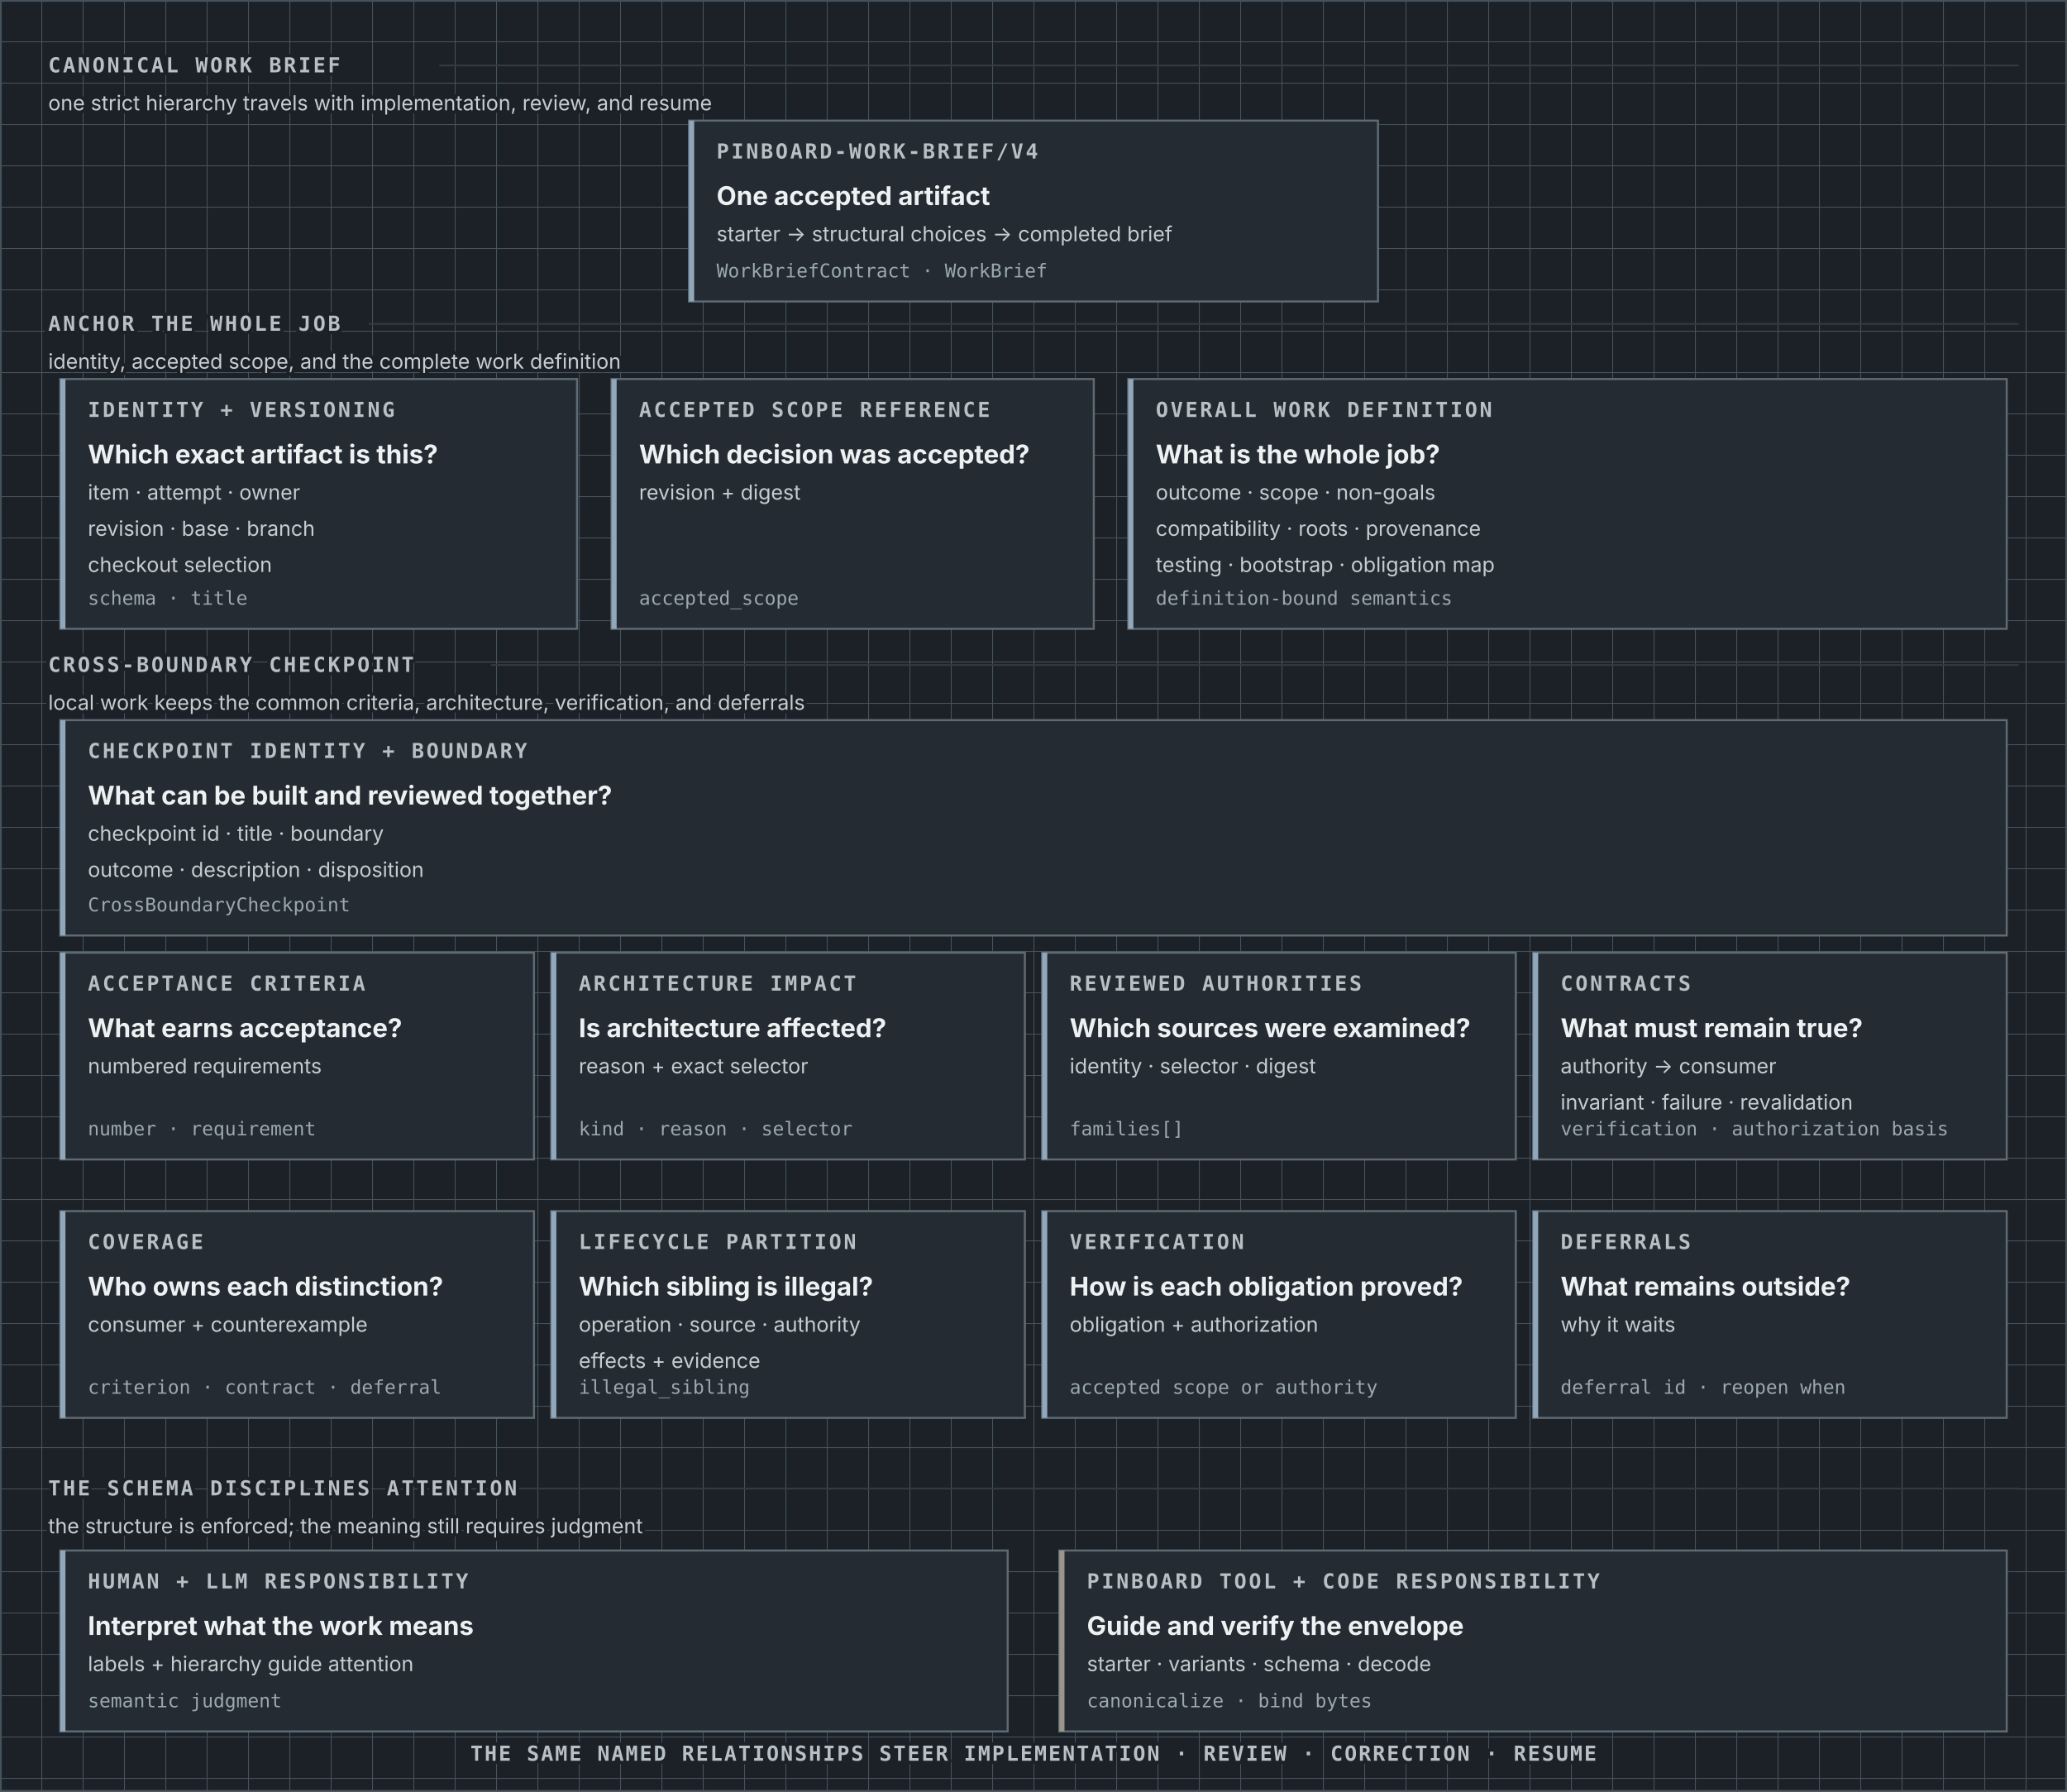
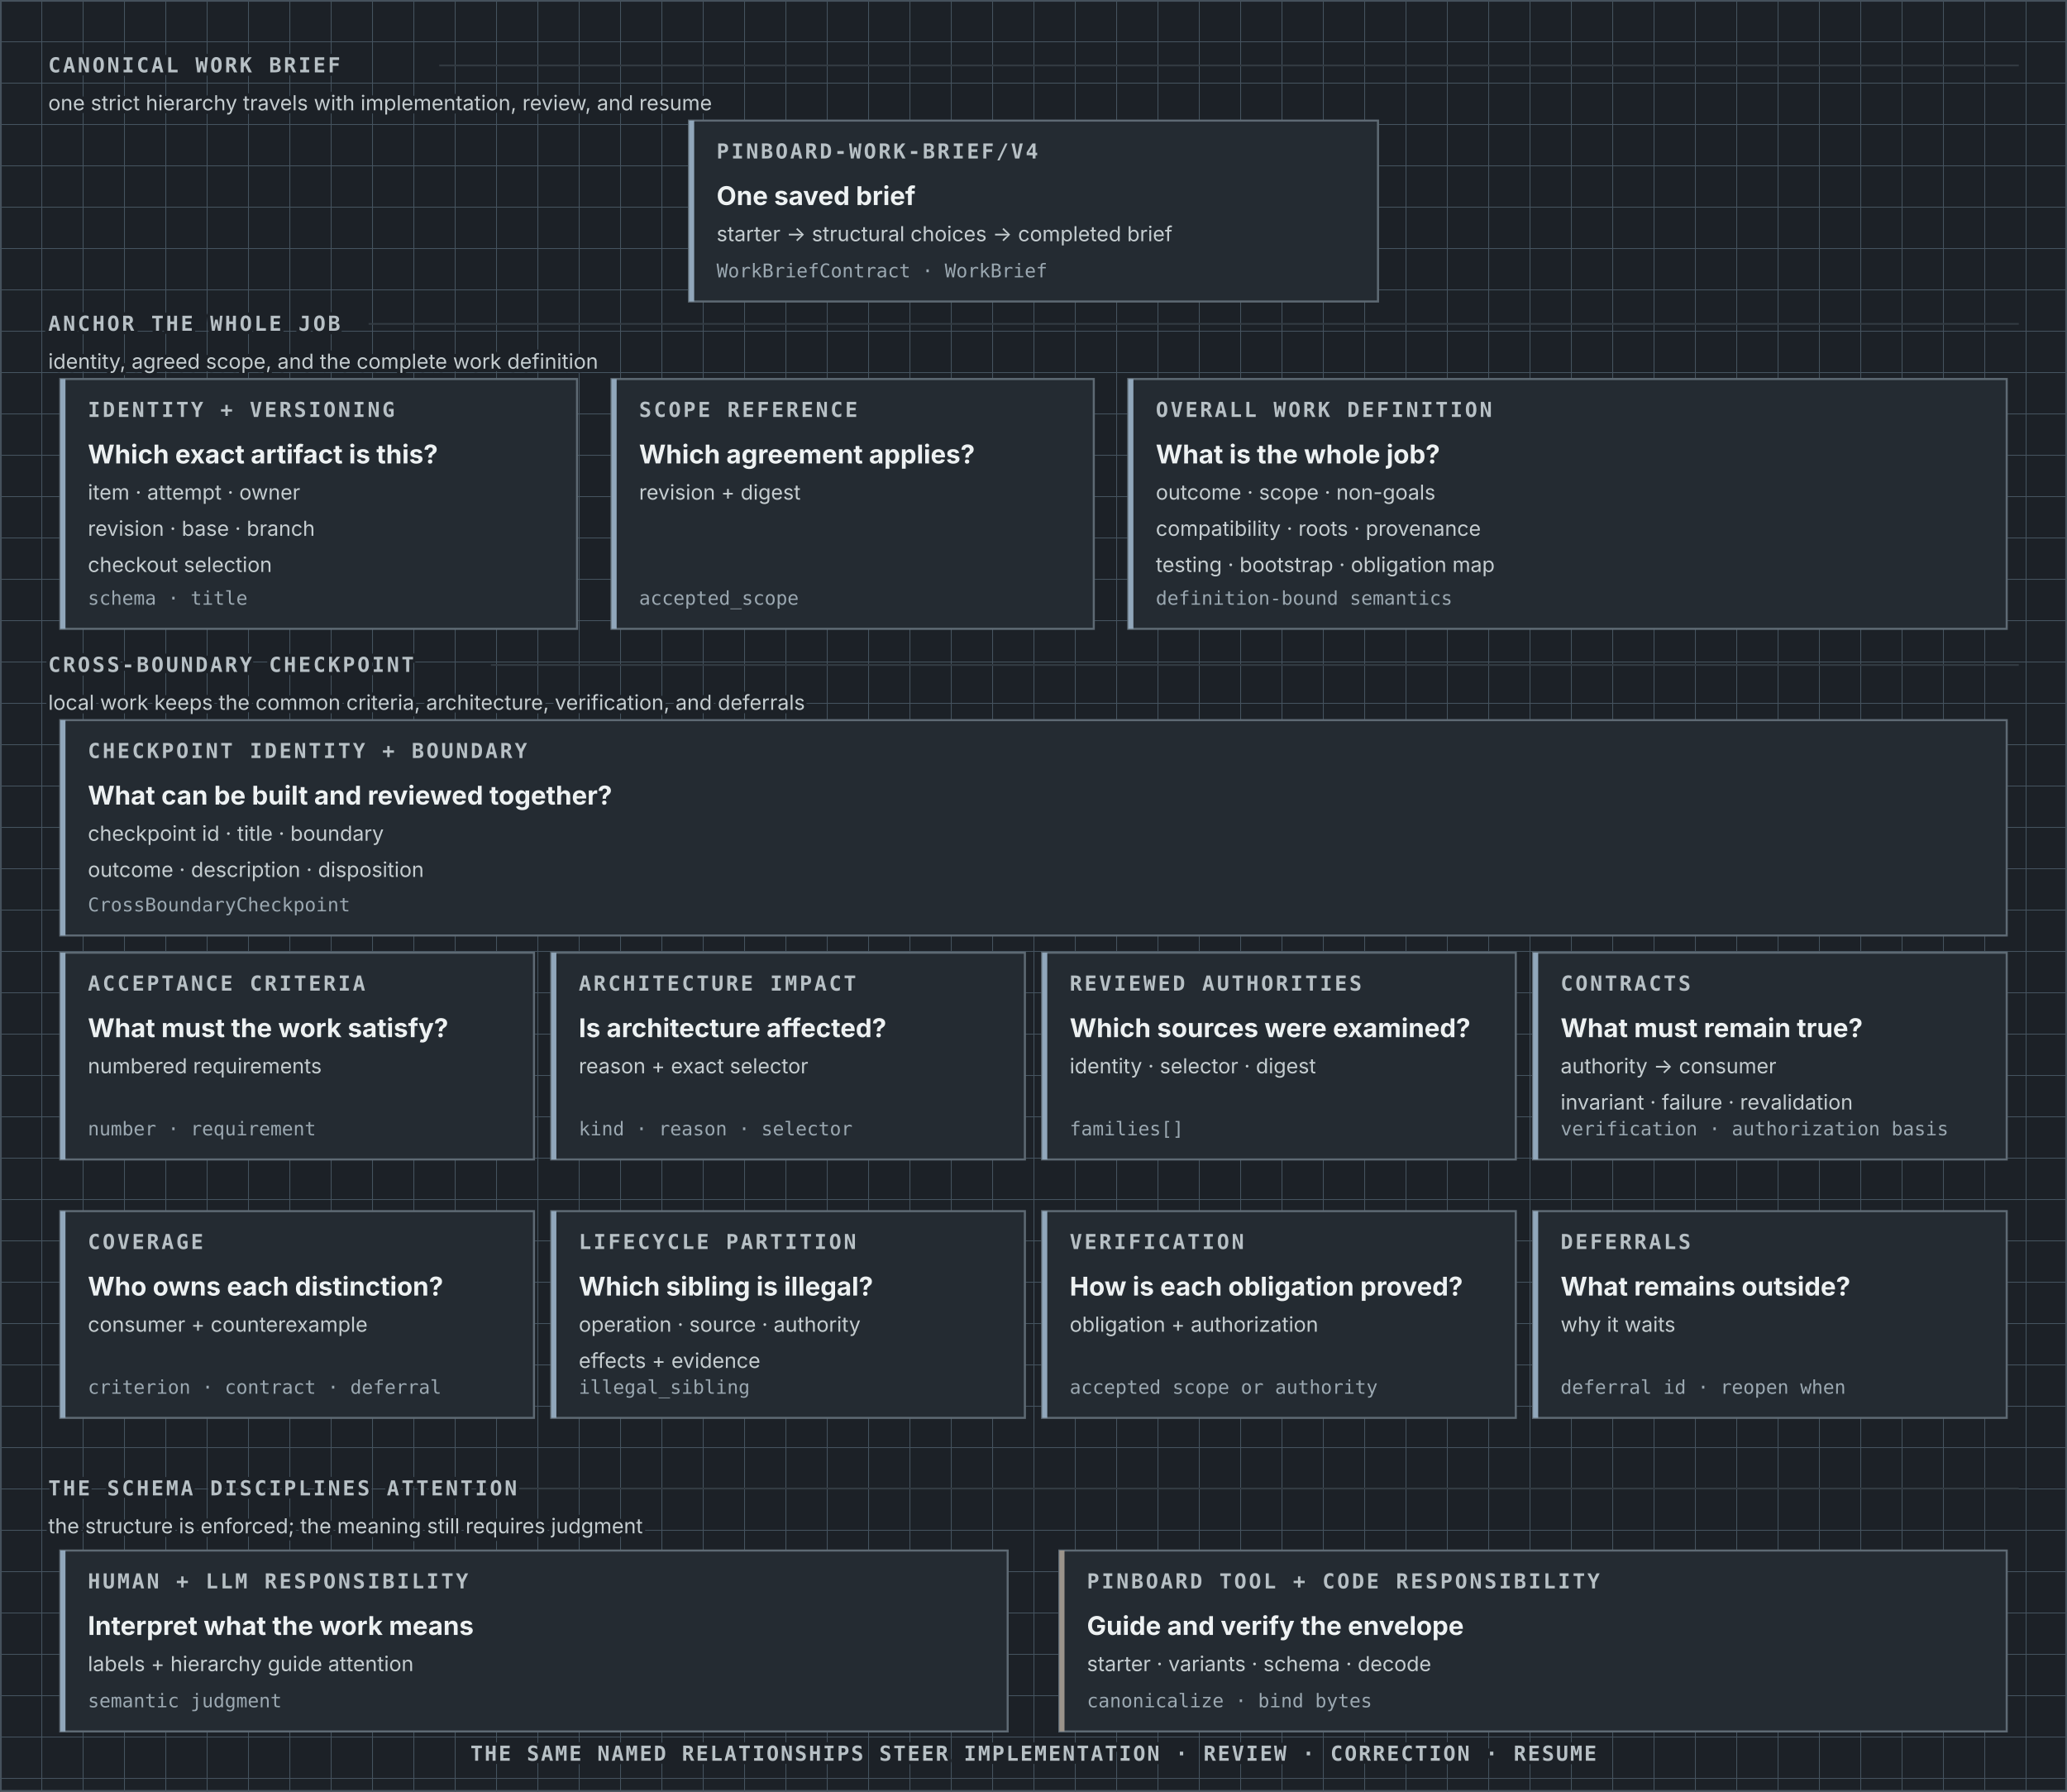
<svg xmlns="http://www.w3.org/2000/svg" role="img" aria-labelledby="title description" viewBox="0 0 1200 1040">
  <defs>
    <pattern id="grid" width="24" height="24" patternUnits="userSpaceOnUse">
      <path d="M24 0H0V24" fill="none" stroke="#45535f" stroke-width="1" />
    </pattern>
    <marker id="arrow" viewBox="0 0 10 10" refX="9" refY="5" markerWidth="7" markerHeight="7" orient="auto">
      <path d="M1 1L9 5L1 9Z" fill="#9ba8b1" />
    </marker>
    <style>
      text { font-family: ui-sans-serif, system-ui, -apple-system, BlinkMacSystemFont, "Segoe UI", sans-serif; fill: #edf1f2; }
      .section-label, .box-label, .box-meta, .connector-label, .note-meta { font-family: ui-monospace, SFMono-Regular, Menlo, monospace; }
      .section-label, .box-label { font-size: 12px; font-weight: 700; letter-spacing: 0.11em; fill: #b7c0c5; }
      .section-subtitle { font-size: 12px; fill: #c5cdd0; }
      .guide { stroke: #333b42; stroke-width: 1; }
      .connector { fill: none; stroke: #9ba8b1; stroke-width: 1.9; stroke-linecap: round; }
      .connector-label { font-size: 11px; font-weight: 700; fill: #9ba8b1; }
      .box { fill: #242b32; stroke: #5e6a74; stroke-width: 1.2; }
      .box-title { font-size: 15px; font-weight: 700; }
      .box-body { font-size: 12px; fill: #c5cdd0; }
      .box-meta { font-size: 11px; fill: #9ba8b1; }
      .note { fill: #c5cdd0; }
      .note-meta { font-weight: 700; letter-spacing: 0.08em; fill: #b7c0c5; }
      .canvas-text { paint-order: stroke fill; stroke: #1c2127; stroke-width: 4px; stroke-linejoin: round; }
    </style>
  </defs>
  <rect width="1200" height="1040" fill="#1c2127" />
  <rect width="1200" height="1040" fill="url(#grid)" />
  <rect x="0.5" y="0.5" width="1199" height="1039" fill="none" stroke="#45515c" />
  <line x1="255" y1="38" x2="1172" y2="38" class="guide" />
  <line x1="214" y1="188" x2="1172" y2="188" class="guide" />
  <line x1="285" y1="386" x2="1172" y2="386" class="guide" />
  <line x1="300" y1="864" x2="1172" y2="864" class="guide" />
  <rect x="400" y="70" width="400" height="105" class="box" />
  <rect x="400" y="70" width="3" height="105" fill="#91a7bb" />
  <rect x="35" y="220" width="300" height="145" class="box" />
  <rect x="35" y="220" width="3" height="145" fill="#91a7bb" />
  <rect x="355" y="220" width="280" height="145" class="box" />
  <rect x="355" y="220" width="3" height="145" fill="#91a7bb" />
  <rect x="655" y="220" width="510" height="145" class="box" />
  <rect x="655" y="220" width="3" height="145" fill="#91a7bb" />
  <rect x="35" y="418" width="1130" height="125" class="box" />
  <rect x="35" y="418" width="3" height="125" fill="#91a7bb" />
  <rect x="35" y="553" width="275" height="120" class="box" />
  <rect x="35" y="553" width="3" height="120" fill="#91a7bb" />
  <rect x="320" y="553" width="275" height="120" class="box" />
  <rect x="320" y="553" width="3" height="120" fill="#91a7bb" />
  <rect x="605" y="553" width="275" height="120" class="box" />
  <rect x="605" y="553" width="3" height="120" fill="#91a7bb" />
  <rect x="890" y="553" width="275" height="120" class="box" />
  <rect x="890" y="553" width="3" height="120" fill="#91a7bb" />
  <rect x="35" y="703" width="275" height="120" class="box" />
  <rect x="35" y="703" width="3" height="120" fill="#91a7bb" />
  <rect x="320" y="703" width="275" height="120" class="box" />
  <rect x="320" y="703" width="3" height="120" fill="#91a7bb" />
  <rect x="605" y="703" width="275" height="120" class="box" />
  <rect x="605" y="703" width="3" height="120" fill="#91a7bb" />
  <rect x="890" y="703" width="275" height="120" class="box" />
  <rect x="890" y="703" width="3" height="120" fill="#91a7bb" />
  <rect x="35" y="900" width="550" height="105" class="box" />
  <rect x="35" y="900" width="3" height="105" fill="#91a7bb" />
  <rect x="615" y="900" width="550" height="105" class="box" />
  <rect x="615" y="900" width="3" height="105" fill="#9b948b" />
  <text x="28" y="42" class="section-label canvas-text">CANONICAL WORK BRIEF</text>
  <text x="28" y="64" class="section-subtitle canvas-text">one strict hierarchy travels with implementation, review, and resume</text>
  <text x="28" y="192" class="section-label canvas-text">ANCHOR THE WHOLE JOB</text>
-   <text x="28" y="214" class="section-subtitle canvas-text">identity, accepted scope, and the complete work definition</text>
+   <text x="28" y="214" class="section-subtitle canvas-text">identity, agreed scope, and the complete work definition</text>
  <text x="28" y="390" class="section-label canvas-text">CROSS-BOUNDARY CHECKPOINT</text>
  <text x="28" y="412" class="section-subtitle canvas-text">local work keeps the common criteria, architecture, verification, and deferrals</text>
  <text x="28" y="868" class="section-label canvas-text">THE SCHEMA DISCIPLINES ATTENTION</text>
  <text x="28" y="890" class="section-subtitle canvas-text">the structure is enforced; the meaning still requires judgment</text>
  <text x="416" y="92" class="box-label">PINBOARD-WORK-BRIEF/V4</text>
-   <text x="416" y="119" class="box-title">One accepted artifact</text>
+   <text x="416" y="119" class="box-title">One saved brief</text>
  <text x="416" y="140" class="box-body">starter → structural choices → completed brief</text>
  <text x="416" y="161" class="box-meta">WorkBriefContract · WorkBrief</text>
  <text x="51" y="242" class="box-label">IDENTITY + VERSIONING</text>
  <text x="51" y="269" class="box-title">Which exact artifact is this?</text>
  <text x="51" y="290" class="box-body">item · attempt · owner</text>
  <text x="51" y="311" class="box-body">revision · base · branch</text>
  <text x="51" y="332" class="box-body">checkout selection</text>
  <text x="51" y="351" class="box-meta">schema · title</text>
-   <text x="371" y="242" class="box-label">ACCEPTED SCOPE REFERENCE</text>
-   <text x="371" y="269" class="box-title">Which decision was accepted?</text>
+   <text x="371" y="242" class="box-label">SCOPE REFERENCE</text>
+   <text x="371" y="269" class="box-title">Which agreement applies?</text>
  <text x="371" y="290" class="box-body">revision + digest</text>
  <text x="371" y="351" class="box-meta">accepted_scope</text>
  <text x="671" y="242" class="box-label">OVERALL WORK DEFINITION</text>
  <text x="671" y="269" class="box-title">What is the whole job?</text>
  <text x="671" y="290" class="box-body">outcome · scope · non-goals</text>
  <text x="671" y="311" class="box-body">compatibility · roots · provenance</text>
  <text x="671" y="332" class="box-body">testing · bootstrap · obligation map</text>
  <text x="671" y="351" class="box-meta">definition-bound semantics</text>
  <text x="51" y="440" class="box-label">CHECKPOINT IDENTITY + BOUNDARY</text>
  <text x="51" y="467" class="box-title">What can be built and reviewed together?</text>
  <text x="51" y="488" class="box-body">checkpoint id · title · boundary</text>
  <text x="51" y="509" class="box-body">outcome · description · disposition</text>
  <text x="51" y="529" class="box-meta">CrossBoundaryCheckpoint</text>
  <text x="51" y="575" class="box-label">ACCEPTANCE CRITERIA</text>
-   <text x="51" y="602" class="box-title">What earns acceptance?</text>
+   <text x="51" y="602" class="box-title">What must the work satisfy?</text>
  <text x="51" y="623" class="box-body">numbered requirements</text>
  <text x="51" y="659" class="box-meta">number · requirement</text>
  <text x="336" y="575" class="box-label">ARCHITECTURE IMPACT</text>
  <text x="336" y="602" class="box-title">Is architecture affected?</text>
  <text x="336" y="623" class="box-body">reason + exact selector</text>
  <text x="336" y="659" class="box-meta">kind · reason · selector</text>
  <text x="621" y="575" class="box-label">REVIEWED AUTHORITIES</text>
  <text x="621" y="602" class="box-title">Which sources were examined?</text>
  <text x="621" y="623" class="box-body">identity · selector · digest</text>
  <text x="621" y="659" class="box-meta">families[]</text>
  <text x="906" y="575" class="box-label">CONTRACTS</text>
  <text x="906" y="602" class="box-title">What must remain true?</text>
  <text x="906" y="623" class="box-body">authority → consumer</text>
  <text x="906" y="644" class="box-body">invariant · failure · revalidation</text>
  <text x="906" y="659" class="box-meta">verification · authorization basis</text>
  <text x="51" y="725" class="box-label">COVERAGE</text>
  <text x="51" y="752" class="box-title">Who owns each distinction?</text>
  <text x="51" y="773" class="box-body">consumer + counterexample</text>
  <text x="51" y="809" class="box-meta">criterion · contract · deferral</text>
  <text x="336" y="725" class="box-label">LIFECYCLE PARTITION</text>
  <text x="336" y="752" class="box-title">Which sibling is illegal?</text>
  <text x="336" y="773" class="box-body">operation · source · authority</text>
  <text x="336" y="794" class="box-body">effects + evidence</text>
  <text x="336" y="809" class="box-meta">illegal_sibling</text>
  <text x="621" y="725" class="box-label">VERIFICATION</text>
  <text x="621" y="752" class="box-title">How is each obligation proved?</text>
  <text x="621" y="773" class="box-body">obligation + authorization</text>
  <text x="621" y="809" class="box-meta">accepted scope or authority</text>
  <text x="906" y="725" class="box-label">DEFERRALS</text>
  <text x="906" y="752" class="box-title">What remains outside?</text>
  <text x="906" y="773" class="box-body">why it waits</text>
  <text x="906" y="809" class="box-meta">deferral id · reopen when</text>
  <text x="51" y="922" class="box-label">HUMAN + LLM RESPONSIBILITY</text>
  <text x="51" y="949" class="box-title">Interpret what the work means</text>
  <text x="51" y="970" class="box-body">labels + hierarchy guide attention</text>
  <text x="51" y="991" class="box-meta">semantic judgment</text>
  <text x="631" y="922" class="box-label">PINBOARD TOOL + CODE RESPONSIBILITY</text>
  <text x="631" y="949" class="box-title">Guide and verify the envelope</text>
  <text x="631" y="970" class="box-body">starter · variants · schema · decode</text>
  <text x="631" y="991" class="box-meta">canonicalize · bind bytes</text>
  <text x="600" y="1022" text-anchor="middle" font-size="12" class="note-meta canvas-text">THE SAME NAMED RELATIONSHIPS STEER IMPLEMENTATION · REVIEW · CORRECTION · RESUME</text>
</svg>
